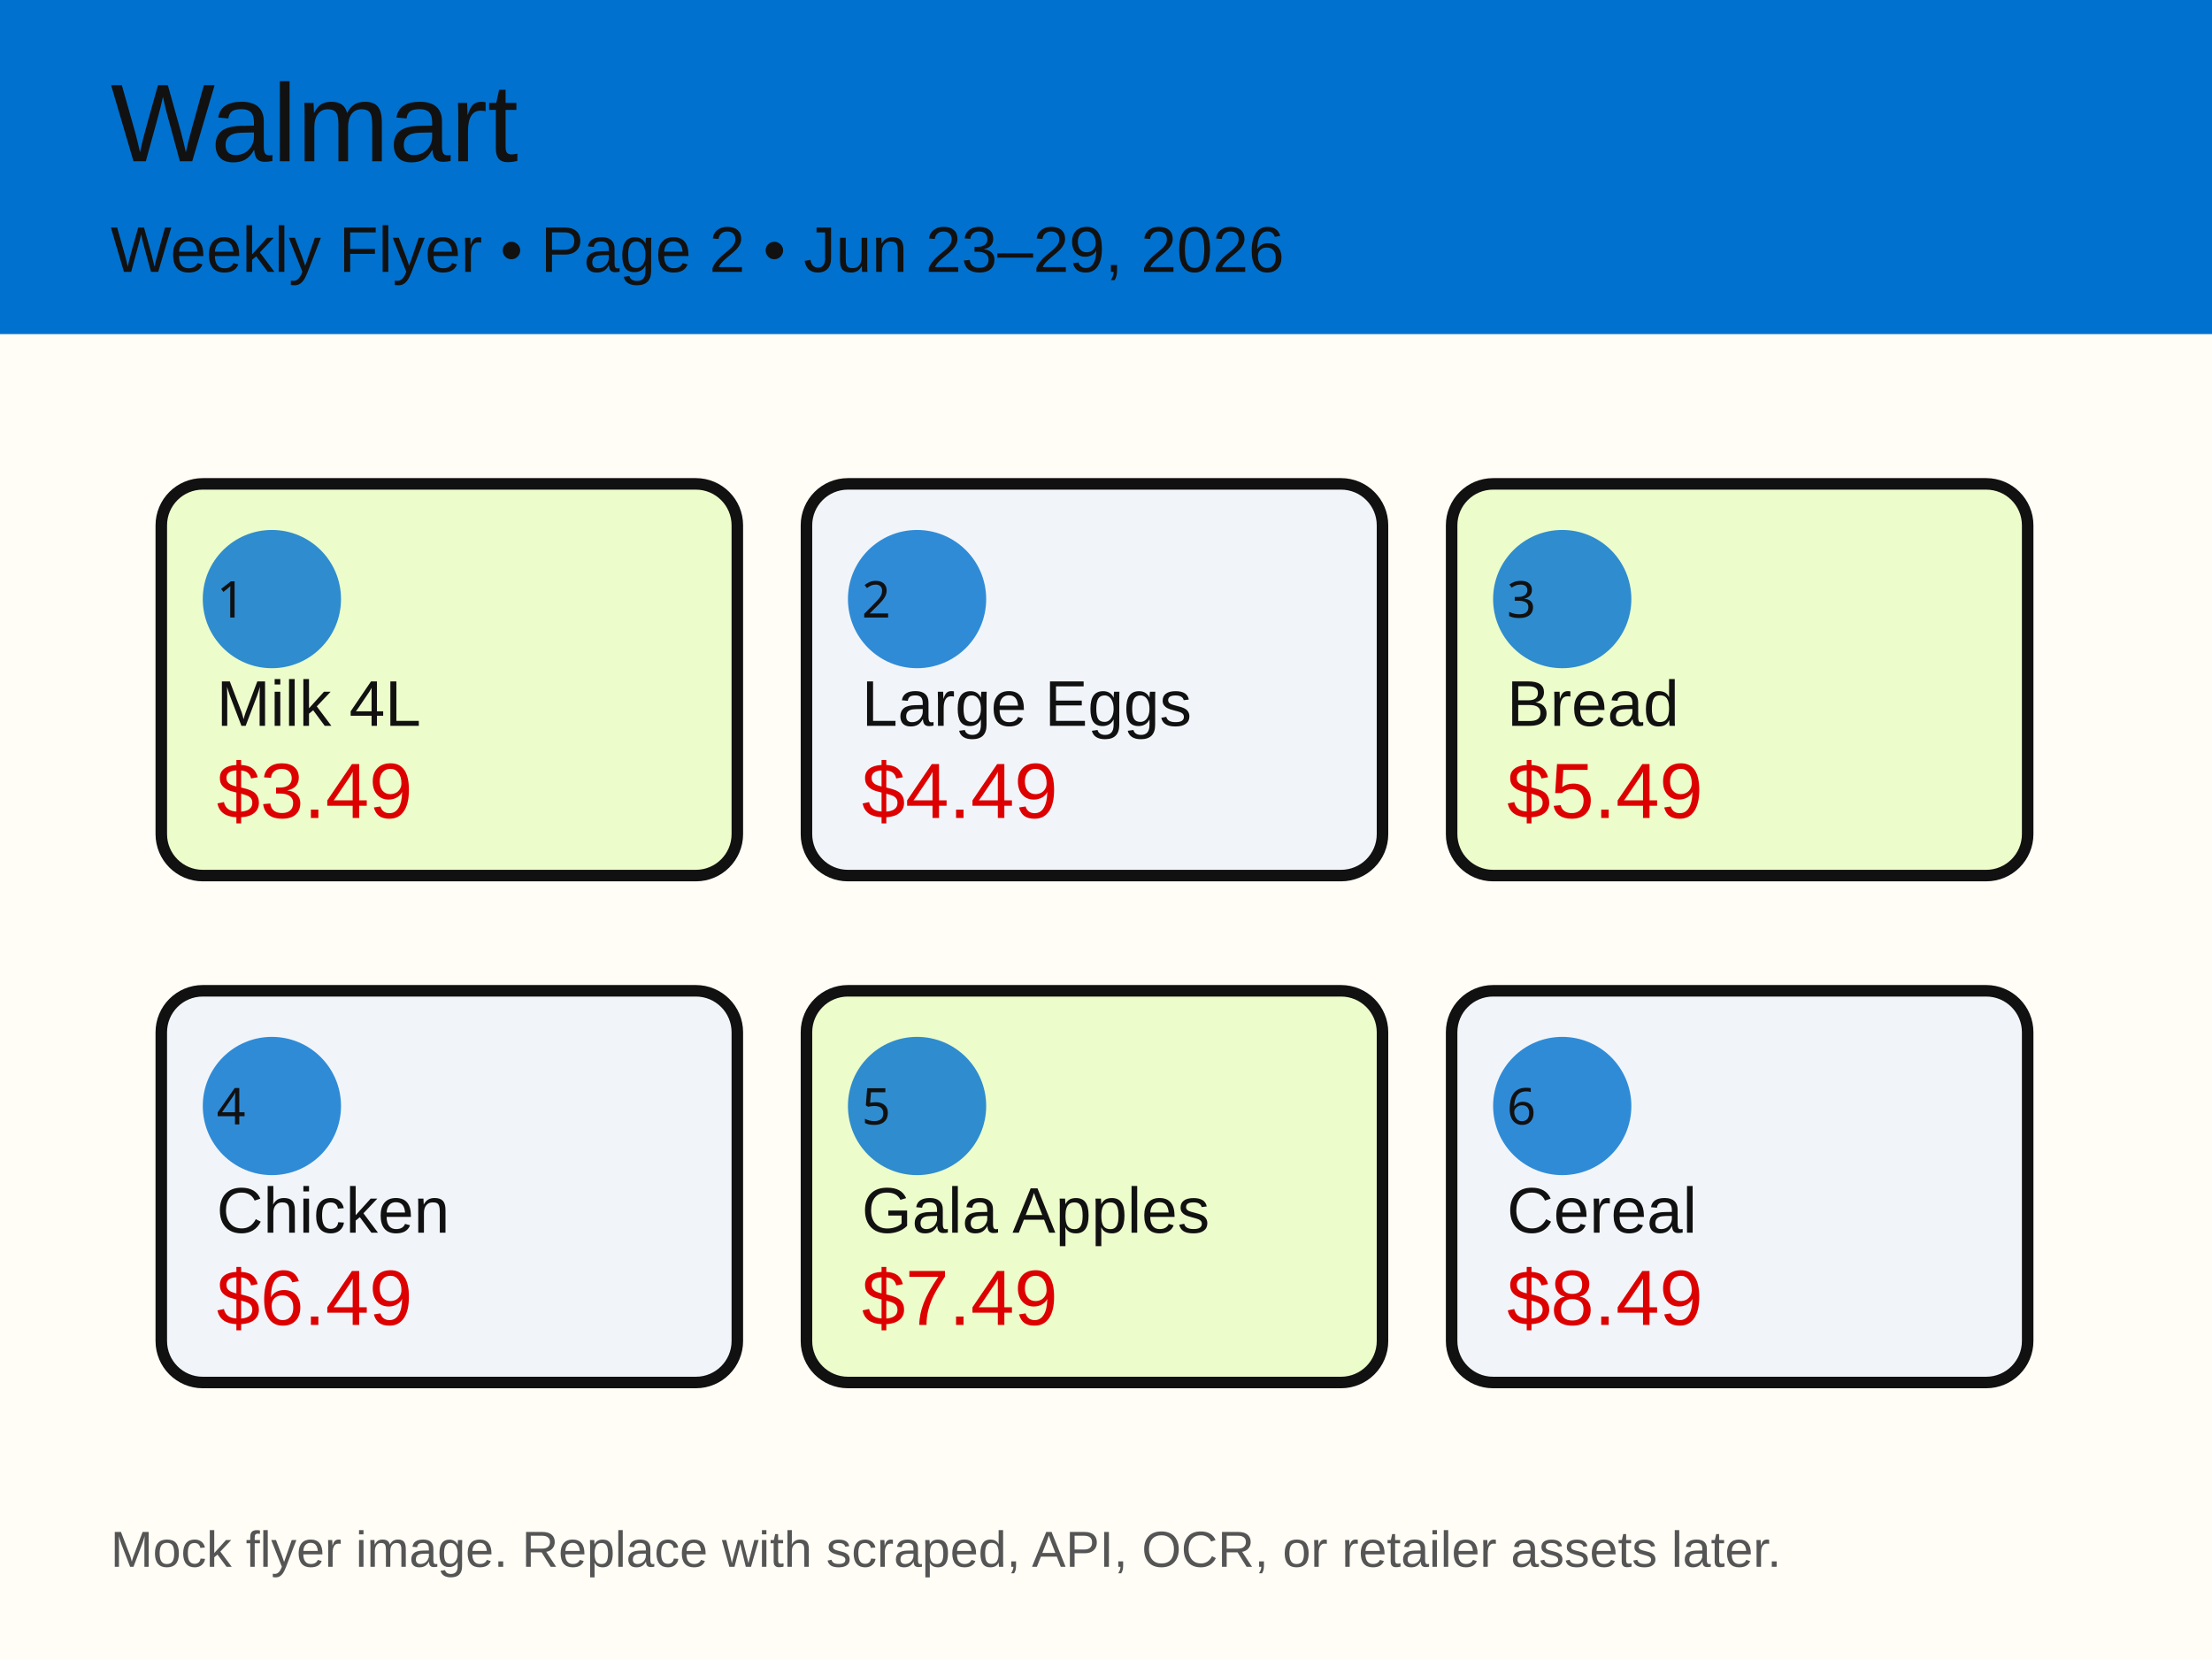
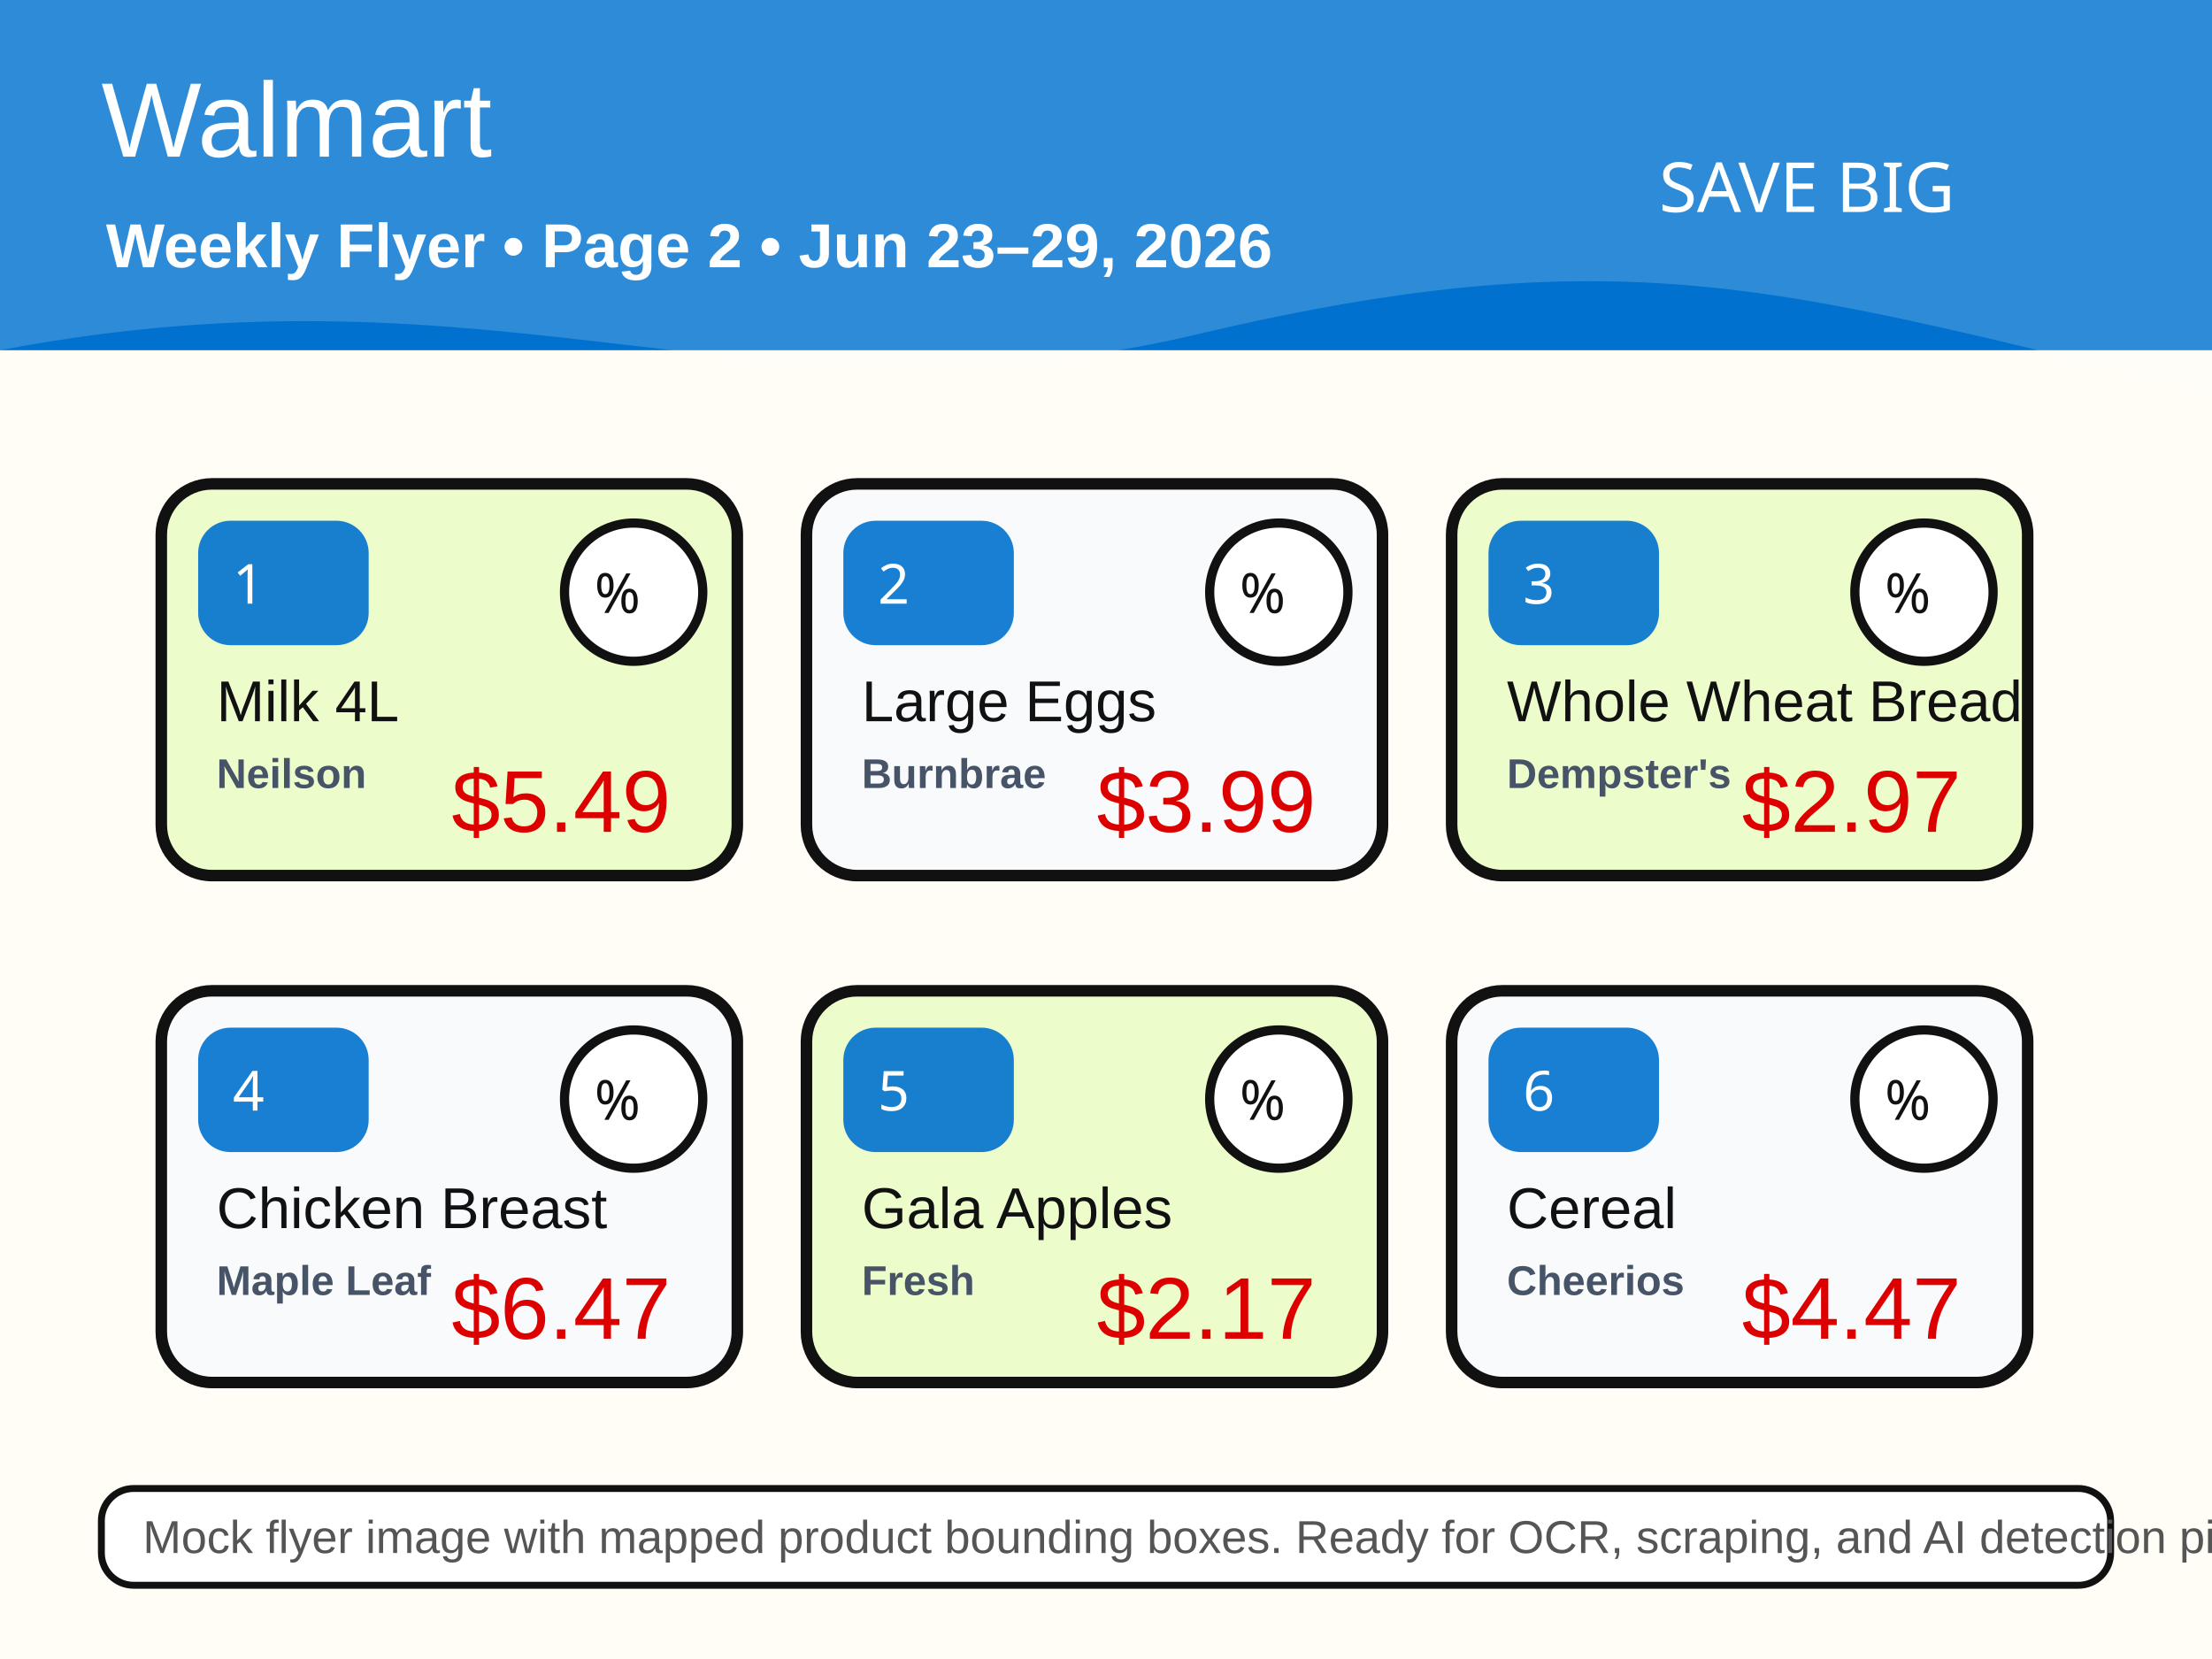
<svg xmlns="http://www.w3.org/2000/svg" width="960" height="720" viewBox="0 0 960 720">
  <rect width="960" height="720" fill="#fffdf5" />
-   <rect x="0" y="0" width="960" height="145" fill="#0071ce" />
-   <text x="48" y="70" font-family="Arial Black,Arial" font-size="48" fill="#111">Walmart</text>
-   <text x="48" y="118" font-family="Arial" font-size="28" fill="#111">Weekly Flyer • Page 2 • Jun 23–29, 2026</text>
+   <rect x="0" y="0" width="960" height="152" fill="#0071ce" />
+   <path d="M0 152 C220 110 330 190 520 145 S780 128 960 170 V0 H0Z" fill="#ffffff" opacity=".18" />
+   <text x="44" y="68" font-family="Arial Black,Arial" font-size="46" fill="#fff">Walmart</text>
+   <text x="46" y="116" font-family="Arial" font-size="27" font-weight="700" fill="#fff">Weekly Flyer • Page 2 • Jun 23–29, 2026</text>
+   <text x="720" y="92" font-family="Arial Black" font-size="30" fill="#fff">SAVE BIG</text>
  <g>
-     <rect x="70" y="210" width="250" height="170" rx="18" fill="#ecfccb" stroke="#111" stroke-width="5" />
-     <circle cx="118" cy="260" r="30" fill="#0071ce" opacity=".8" />
-     <text x="94" y="268" font-family="Arial Black" font-size="22" fill="#111">1</text>
-     <text x="94" y="315" font-family="Arial Black,Arial" font-size="28" fill="#111">Milk 4L</text>
-     <text x="94" y="355" font-family="Arial Black,Arial" font-size="34" fill="#d00">$3.49</text>
+     <rect x="70" y="210" width="250" height="170" rx="22" fill="#ecfccb" stroke="#111" stroke-width="5" />
+     <rect x="86" y="226" width="74" height="54" rx="14" fill="#0071ce" opacity=".9" />
+     <text x="101" y="262" font-family="Arial Black" font-size="24" fill="#fff">1</text>
+     <circle cx="275" cy="257" r="30" fill="#fff" stroke="#111" stroke-width="4" />
+     <text x="258" y="266" font-family="Arial Black" font-size="24" fill="#111">%</text>
+     <text x="94" y="313" font-family="Arial Black,Arial" font-size="25" fill="#111">Milk 4L</text>
+     <text x="94" y="342" font-family="Arial" font-size="18" font-weight="700" fill="#475467">Neilson</text>
+     <text x="196" y="361" font-family="Arial Black,Arial" font-size="38" fill="#d00">$5.49</text>
  </g>
  <g>
-     <rect x="350" y="210" width="250" height="170" rx="18" fill="#f1f5f9" stroke="#111" stroke-width="5" />
-     <circle cx="398" cy="260" r="30" fill="#0071ce" opacity=".8" />
-     <text x="374" y="268" font-family="Arial Black" font-size="22" fill="#111">2</text>
-     <text x="374" y="315" font-family="Arial Black,Arial" font-size="28" fill="#111">Large Eggs</text>
-     <text x="374" y="355" font-family="Arial Black,Arial" font-size="34" fill="#d00">$4.49</text>
+     <rect x="350" y="210" width="250" height="170" rx="22" fill="#f8fafc" stroke="#111" stroke-width="5" />
+     <rect x="366" y="226" width="74" height="54" rx="14" fill="#0071ce" opacity=".9" />
+     <text x="381" y="262" font-family="Arial Black" font-size="24" fill="#fff">2</text>
+     <circle cx="555" cy="257" r="30" fill="#fff" stroke="#111" stroke-width="4" />
+     <text x="538" y="266" font-family="Arial Black" font-size="24" fill="#111">%</text>
+     <text x="374" y="313" font-family="Arial Black,Arial" font-size="25" fill="#111">Large Eggs</text>
+     <text x="374" y="342" font-family="Arial" font-size="18" font-weight="700" fill="#475467">Burnbrae</text>
+     <text x="476" y="361" font-family="Arial Black,Arial" font-size="38" fill="#d00">$3.99</text>
  </g>
  <g>
-     <rect x="630" y="210" width="250" height="170" rx="18" fill="#ecfccb" stroke="#111" stroke-width="5" />
-     <circle cx="678" cy="260" r="30" fill="#0071ce" opacity=".8" />
-     <text x="654" y="268" font-family="Arial Black" font-size="22" fill="#111">3</text>
-     <text x="654" y="315" font-family="Arial Black,Arial" font-size="28" fill="#111">Bread</text>
-     <text x="654" y="355" font-family="Arial Black,Arial" font-size="34" fill="#d00">$5.49</text>
+     <rect x="630" y="210" width="250" height="170" rx="22" fill="#ecfccb" stroke="#111" stroke-width="5" />
+     <rect x="646" y="226" width="74" height="54" rx="14" fill="#0071ce" opacity=".9" />
+     <text x="661" y="262" font-family="Arial Black" font-size="24" fill="#fff">3</text>
+     <circle cx="835" cy="257" r="30" fill="#fff" stroke="#111" stroke-width="4" />
+     <text x="818" y="266" font-family="Arial Black" font-size="24" fill="#111">%</text>
+     <text x="654" y="313" font-family="Arial Black,Arial" font-size="25" fill="#111">Whole Wheat Bread</text>
+     <text x="654" y="342" font-family="Arial" font-size="18" font-weight="700" fill="#475467">Dempster's</text>
+     <text x="756" y="361" font-family="Arial Black,Arial" font-size="38" fill="#d00">$2.97</text>
  </g>
  <g>
-     <rect x="70" y="430" width="250" height="170" rx="18" fill="#f1f5f9" stroke="#111" stroke-width="5" />
-     <circle cx="118" cy="480" r="30" fill="#0071ce" opacity=".8" />
-     <text x="94" y="488" font-family="Arial Black" font-size="22" fill="#111">4</text>
-     <text x="94" y="535" font-family="Arial Black,Arial" font-size="28" fill="#111">Chicken</text>
-     <text x="94" y="575" font-family="Arial Black,Arial" font-size="34" fill="#d00">$6.49</text>
+     <rect x="70" y="430" width="250" height="170" rx="22" fill="#f8fafc" stroke="#111" stroke-width="5" />
+     <rect x="86" y="446" width="74" height="54" rx="14" fill="#0071ce" opacity=".9" />
+     <text x="101" y="482" font-family="Arial Black" font-size="24" fill="#fff">4</text>
+     <circle cx="275" cy="477" r="30" fill="#fff" stroke="#111" stroke-width="4" />
+     <text x="258" y="486" font-family="Arial Black" font-size="24" fill="#111">%</text>
+     <text x="94" y="533" font-family="Arial Black,Arial" font-size="25" fill="#111">Chicken Breast</text>
+     <text x="94" y="562" font-family="Arial" font-size="18" font-weight="700" fill="#475467">Maple Leaf</text>
+     <text x="196" y="581" font-family="Arial Black,Arial" font-size="38" fill="#d00">$6.47</text>
  </g>
  <g>
-     <rect x="350" y="430" width="250" height="170" rx="18" fill="#ecfccb" stroke="#111" stroke-width="5" />
-     <circle cx="398" cy="480" r="30" fill="#0071ce" opacity=".8" />
-     <text x="374" y="488" font-family="Arial Black" font-size="22" fill="#111">5</text>
-     <text x="374" y="535" font-family="Arial Black,Arial" font-size="28" fill="#111">Gala Apples</text>
-     <text x="374" y="575" font-family="Arial Black,Arial" font-size="34" fill="#d00">$7.49</text>
+     <rect x="350" y="430" width="250" height="170" rx="22" fill="#ecfccb" stroke="#111" stroke-width="5" />
+     <rect x="366" y="446" width="74" height="54" rx="14" fill="#0071ce" opacity=".9" />
+     <text x="381" y="482" font-family="Arial Black" font-size="24" fill="#fff">5</text>
+     <circle cx="555" cy="477" r="30" fill="#fff" stroke="#111" stroke-width="4" />
+     <text x="538" y="486" font-family="Arial Black" font-size="24" fill="#111">%</text>
+     <text x="374" y="533" font-family="Arial Black,Arial" font-size="25" fill="#111">Gala Apples</text>
+     <text x="374" y="562" font-family="Arial" font-size="18" font-weight="700" fill="#475467">Fresh</text>
+     <text x="476" y="581" font-family="Arial Black,Arial" font-size="38" fill="#d00">$2.17</text>
  </g>
  <g>
-     <rect x="630" y="430" width="250" height="170" rx="18" fill="#f1f5f9" stroke="#111" stroke-width="5" />
-     <circle cx="678" cy="480" r="30" fill="#0071ce" opacity=".8" />
-     <text x="654" y="488" font-family="Arial Black" font-size="22" fill="#111">6</text>
-     <text x="654" y="535" font-family="Arial Black,Arial" font-size="28" fill="#111">Cereal</text>
-     <text x="654" y="575" font-family="Arial Black,Arial" font-size="34" fill="#d00">$8.49</text>
+     <rect x="630" y="430" width="250" height="170" rx="22" fill="#f8fafc" stroke="#111" stroke-width="5" />
+     <rect x="646" y="446" width="74" height="54" rx="14" fill="#0071ce" opacity=".9" />
+     <text x="661" y="482" font-family="Arial Black" font-size="24" fill="#fff">6</text>
+     <circle cx="835" cy="477" r="30" fill="#fff" stroke="#111" stroke-width="4" />
+     <text x="818" y="486" font-family="Arial Black" font-size="24" fill="#111">%</text>
+     <text x="654" y="533" font-family="Arial Black,Arial" font-size="25" fill="#111">Cereal</text>
+     <text x="654" y="562" font-family="Arial" font-size="18" font-weight="700" fill="#475467">Cheerios</text>
+     <text x="756" y="581" font-family="Arial Black,Arial" font-size="38" fill="#d00">$4.47</text>
  </g>
-   <text x="48" y="680" font-family="Arial" font-size="22" fill="#555">Mock flyer image. Replace with scraped, API, OCR, or retailer assets later.</text>
+   <rect x="44" y="646" width="872" height="42" rx="14" fill="#fff" stroke="#111" stroke-width="3" />
+   <text x="62" y="674" font-family="Arial" font-size="20" fill="#555">Mock flyer image with mapped product bounding boxes. Ready for OCR, scraping, and AI detection pipelines.</text>
</svg>
